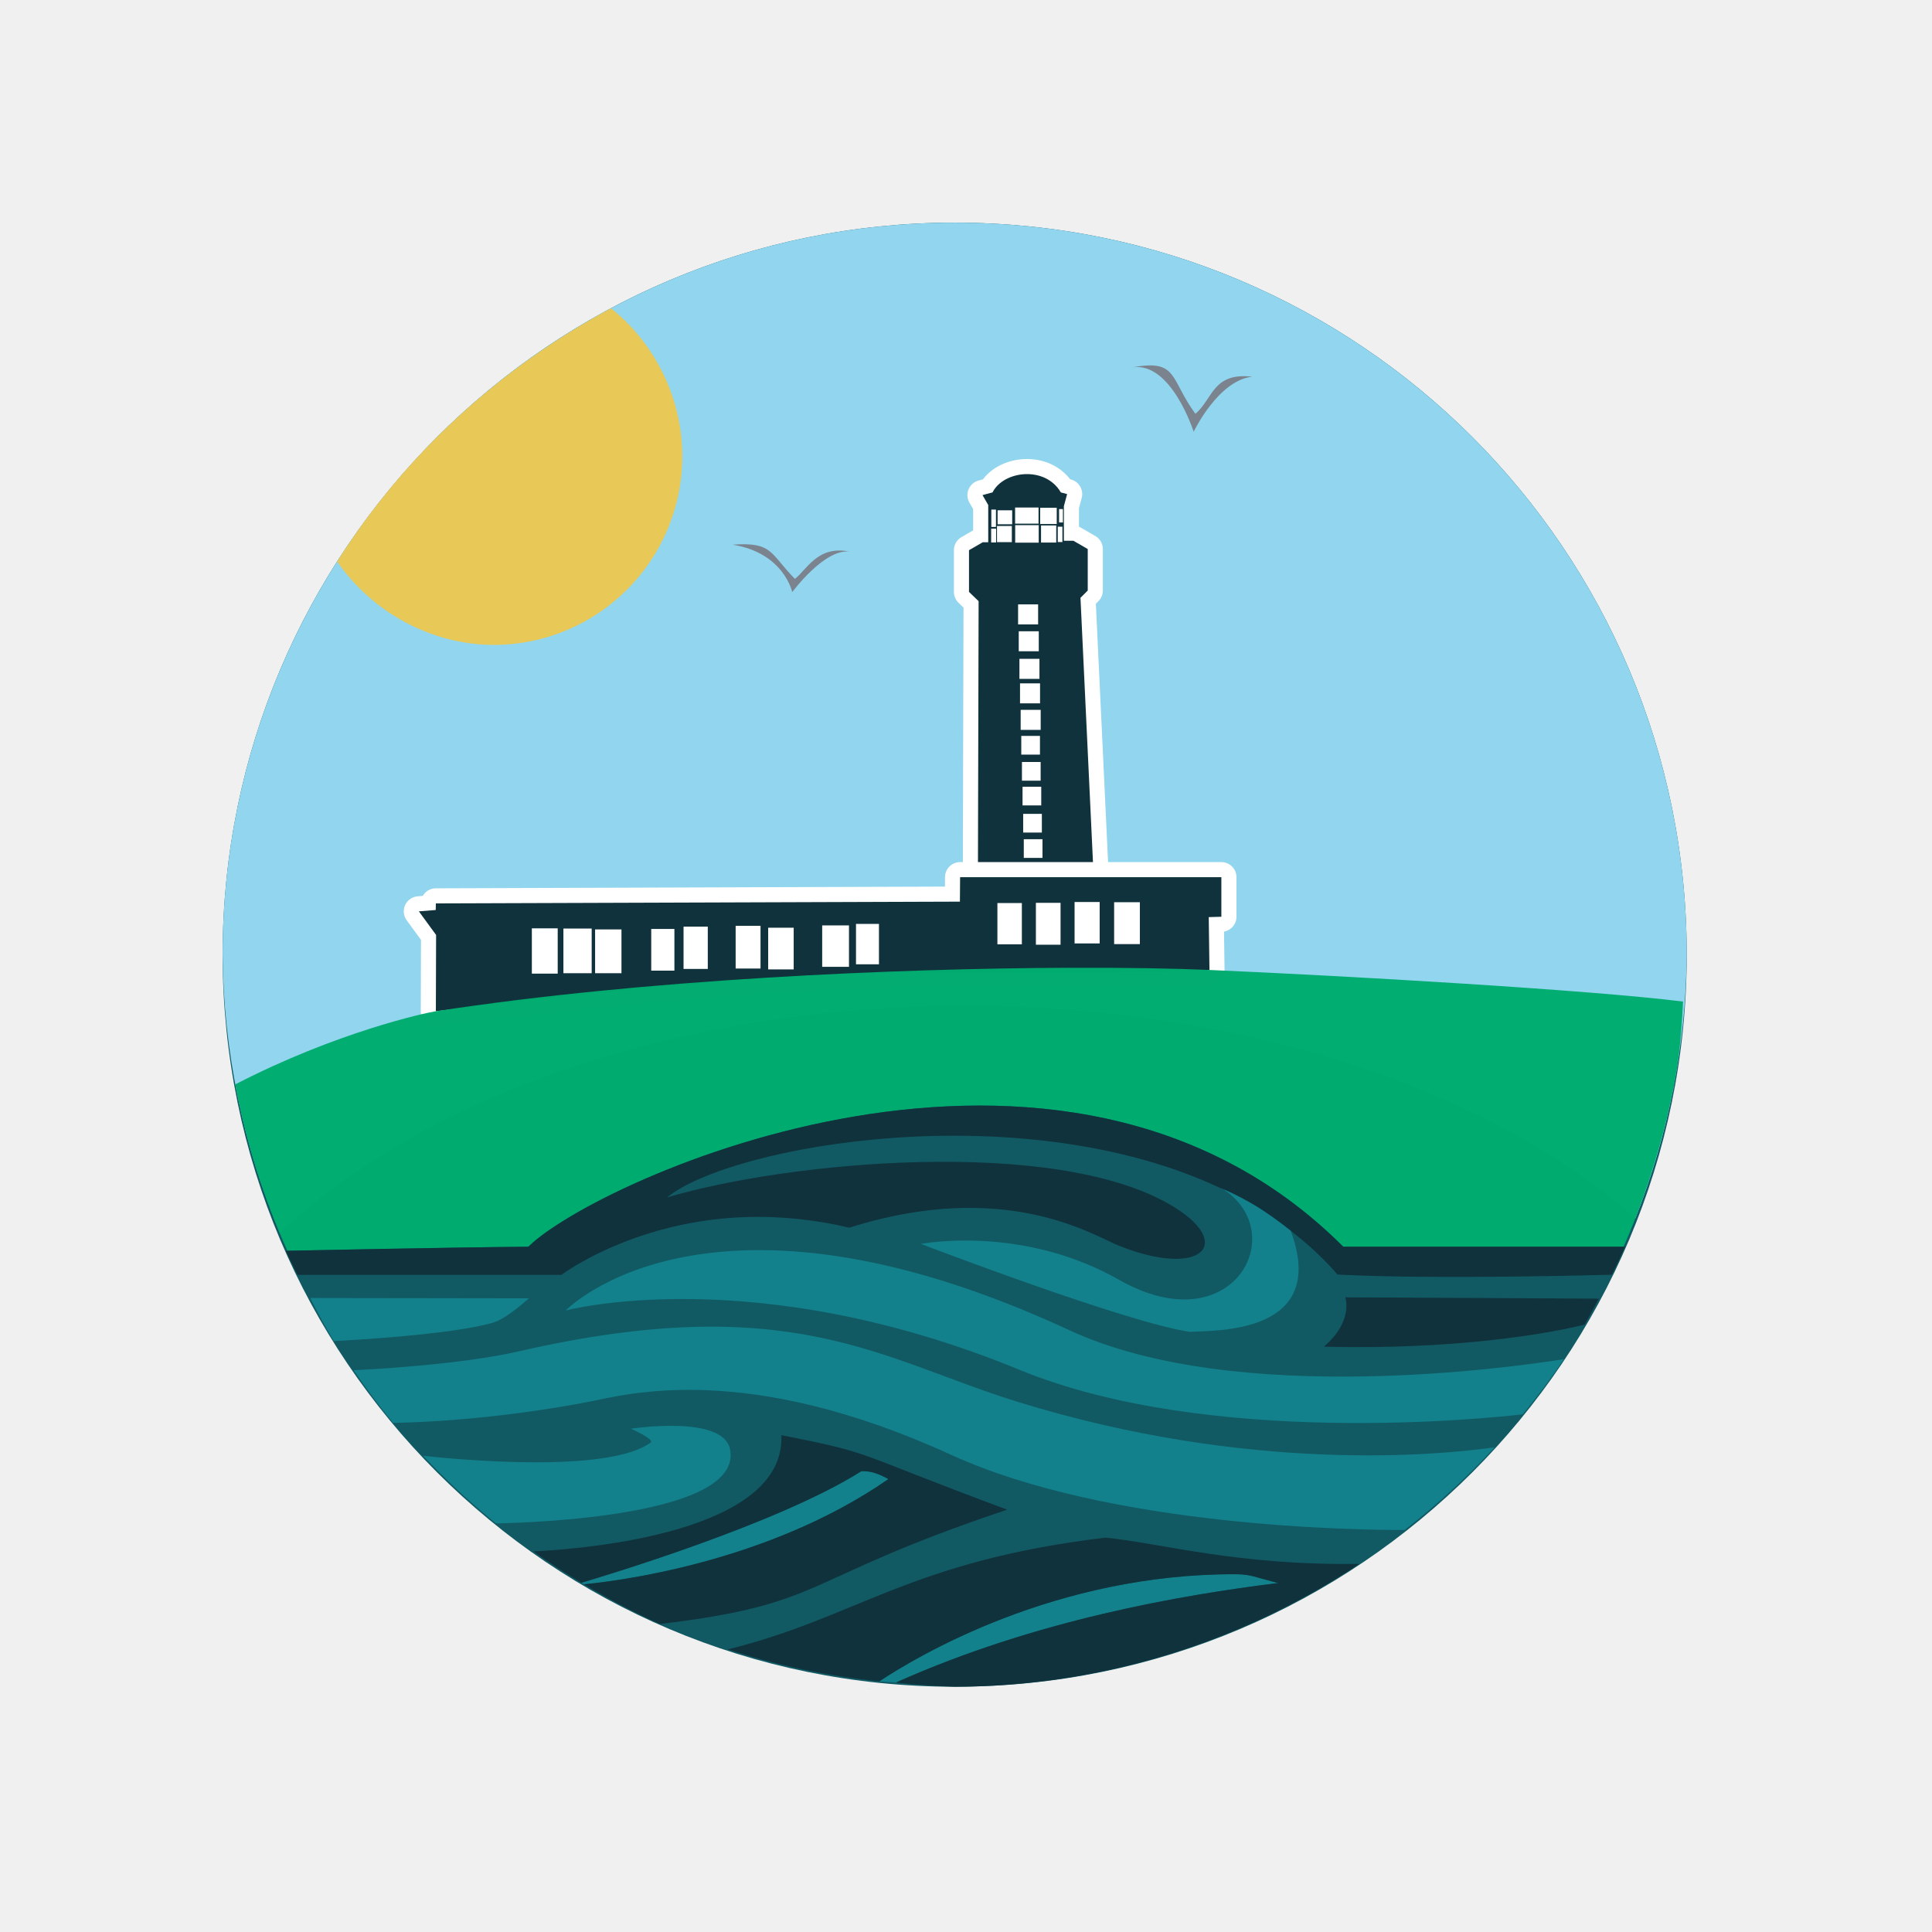
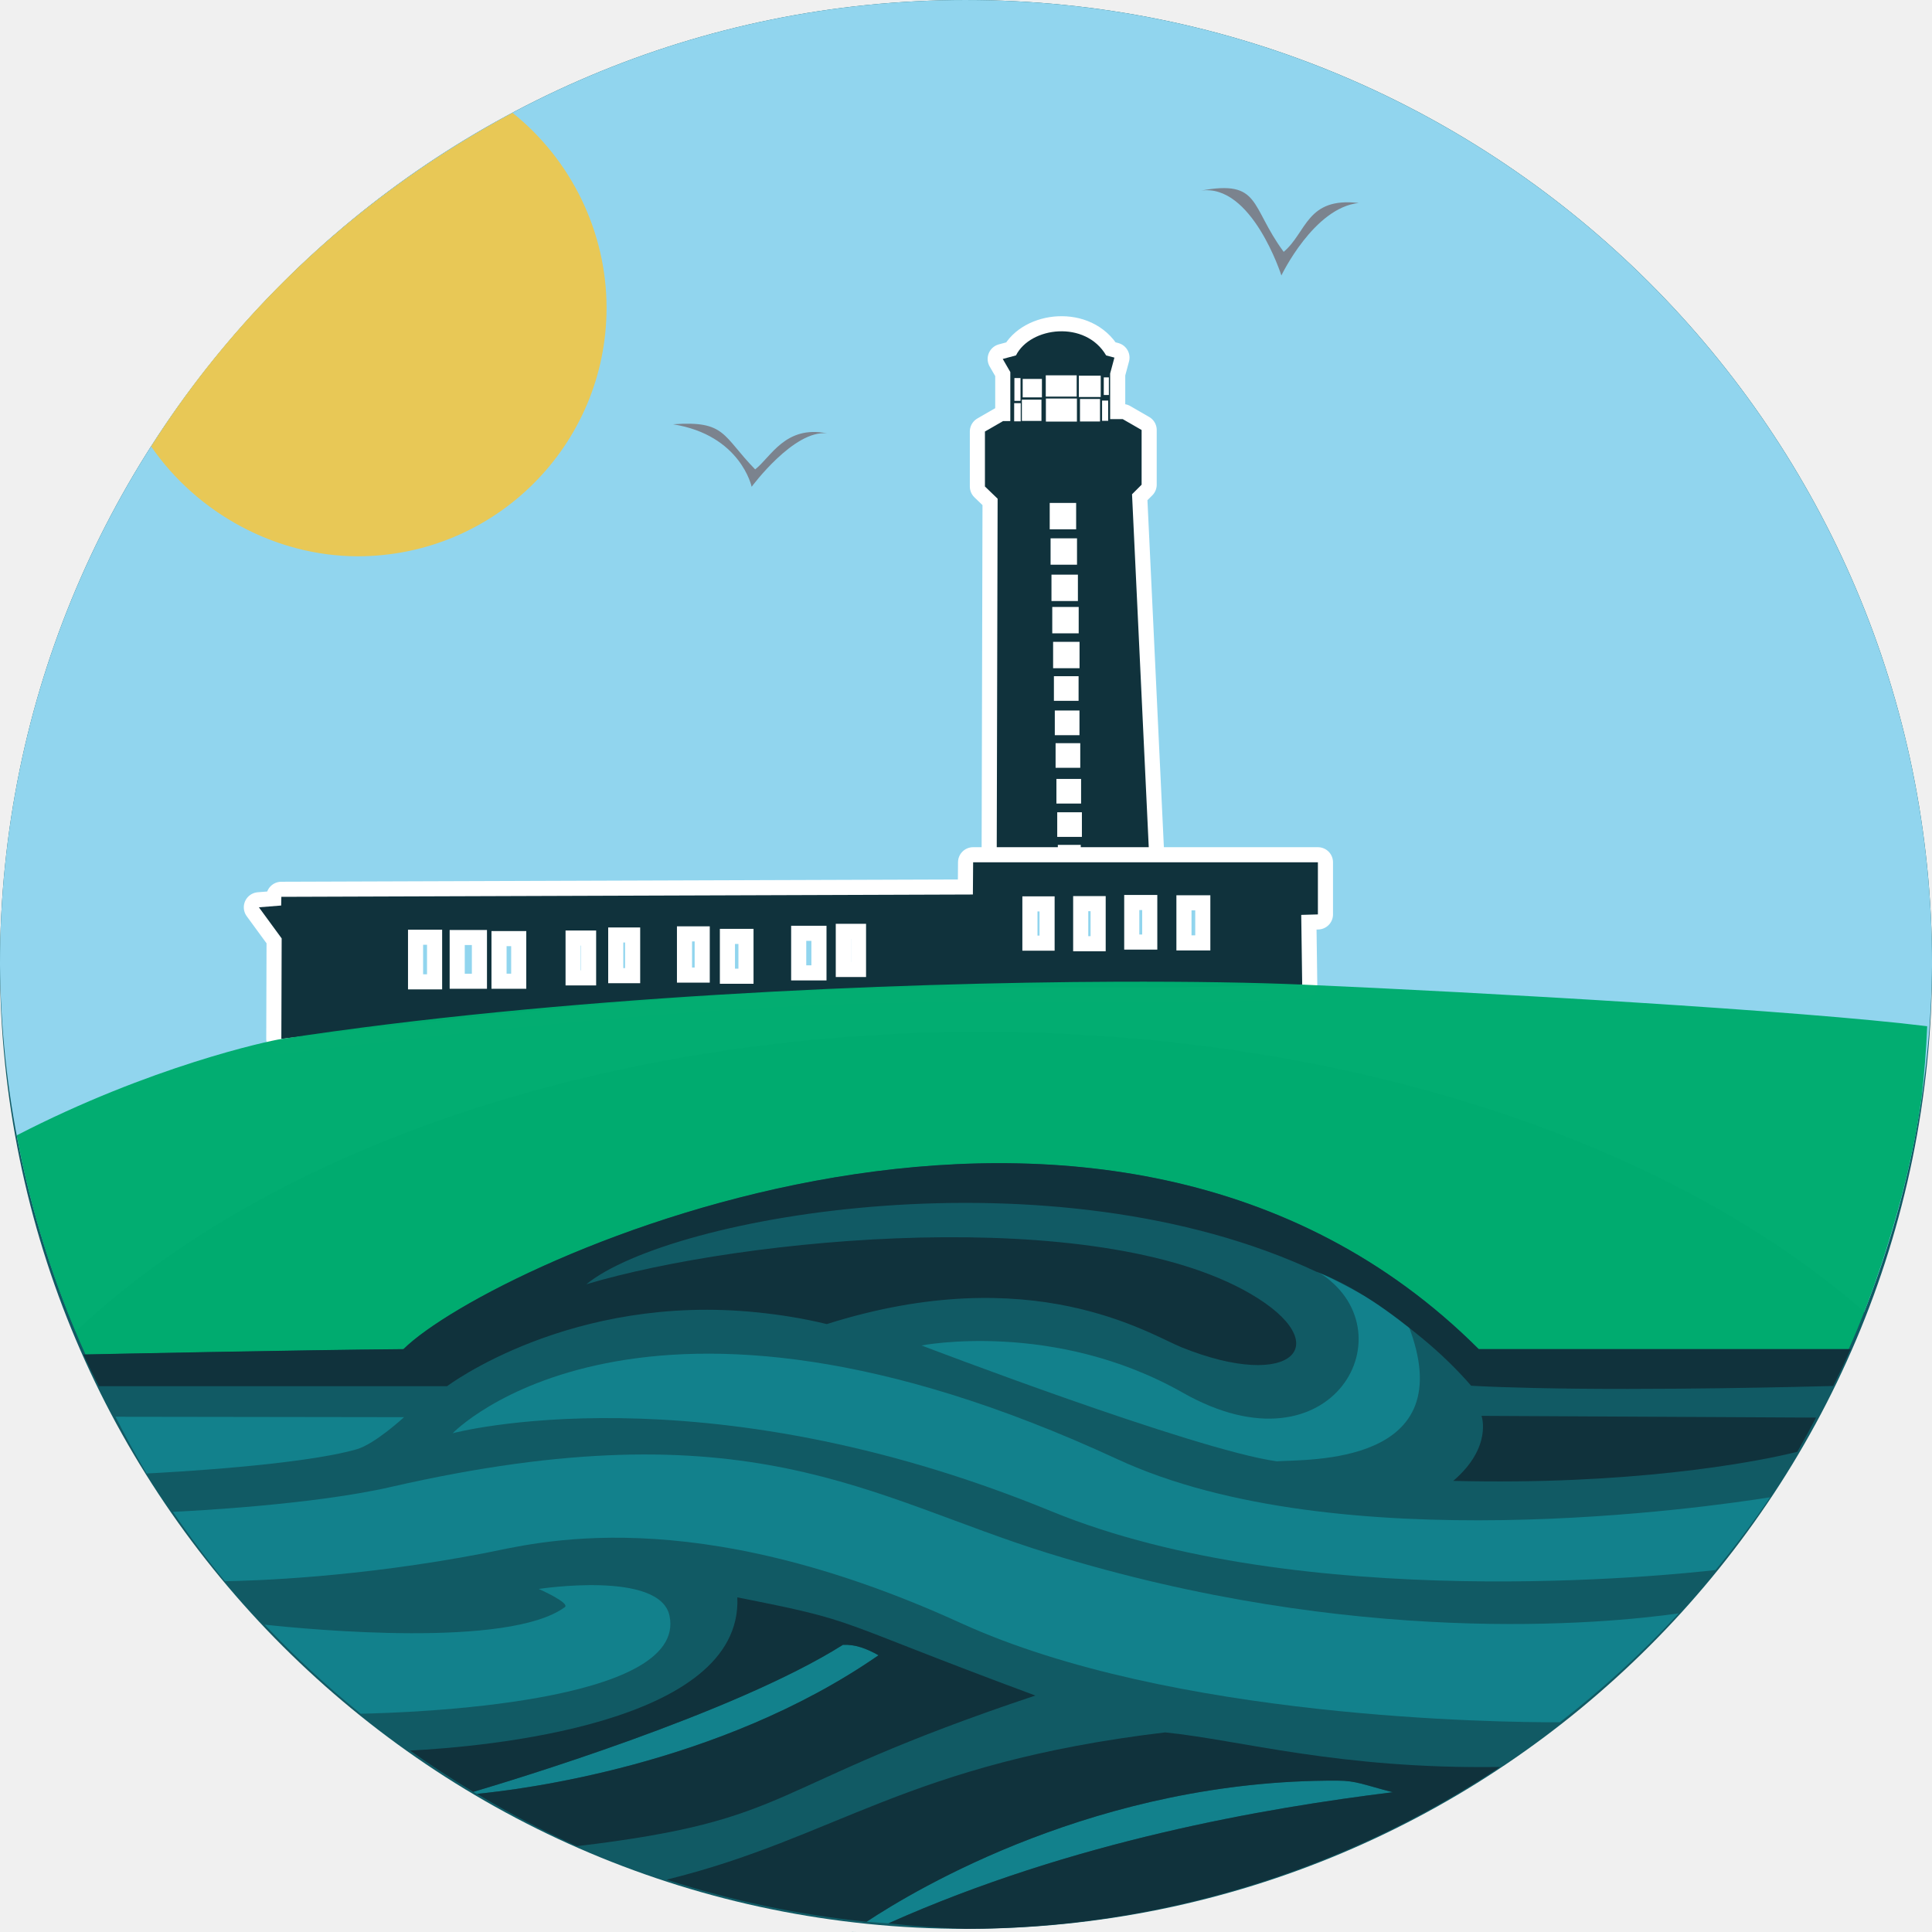
- <svg xmlns="http://www.w3.org/2000/svg" width="1024" height="1024" viewBox="0 0 270.933 270.933" version="1.1" id="svg1" xml:space="preserve">
-   <defs id="defs1" />
-   <g id="layer1">
-     <circle style="display:inline;fill:#115a64;fill-opacity:1;stroke:none;stroke-width:4.233;stroke-linejoin:round;stroke-dasharray:none;paint-order:stroke fill markers" id="path177" cx="133.879" cy="133.879" r="102.658" />
-     <path d="M 133.879,31.221 A 102.658,102.658 0 0 0 31.221,133.879 a 102.658,102.658 0 0 0 8.068,39.071 114.124,69.036 0 0 1 96.163,-31.885 114.124,69.036 0 0 1 93.883,29.795 102.658,102.658 0 0 0 7.202,-36.98 A 102.658,102.658 0 0 0 133.879,31.221 Z" style="display:inline;fill:#91d5ee;stroke-width:0.529;stroke-linejoin:round;paint-order:stroke fill markers" id="path168" />
-     <g id="g78" style="stroke-width:0.706" transform="matrix(1.415807,0,0,1.415807,-50.49472,-52.21242)">
-       <path id="rect109" style="display:inline;fill:#10323c;fill-opacity:1;stroke:#ffffff;stroke-width:2.99;stroke-linejoin:round;stroke-dasharray:none;stroke-opacity:1;paint-order:stroke fill markers" d="m 137.178,83.842 c -1.362,0.065 -2.665,0.732 -3.203,1.808 l -0.994,0.267 0.568,0.984 v 3.686 h -0.542 l -1.363,0.787 v 4.133 l 0.952,0.918 -0.068,26.971 5.417,-0.032 h -0.829 v -0.913 h 1.72 v 0.908 l 5.137,-0.03 -1.288,-27.239 0.719,-0.719 v -4.111 l -1.421,-0.821 h -0.941 v -3.429 l 0.32,-1.193 -0.621,-0.166 c -0.779,-1.335 -2.202,-1.873 -3.564,-1.808 z m 1.658,39.517 -0.891,0.005 h 0.891 z m -2.626,-36.211 h 2.321 v 1.599 h -2.321 z m 2.483,0.026 h 1.641 v 1.607 h -1.641 z m 1.871,0.128 h 0.382 v 1.326 h -0.382 z m -6.709,0.051 h 0.459 v 1.718 h -0.459 z m 0.621,0.068 h 1.445 v 1.386 h -1.445 z m 1.743,1.471 h 2.33 v 1.735 h -2.33 z m 2.56,0.034 h 1.505 v 1.692 h -1.505 z m -4.363,0.051 h 1.471 v 1.598 h -1.471 z m 6.02,0.068 h 0.459 v 1.522 h -0.459 z m -6.598,0.195 h 0.493 v 1.369 h -0.493 z m 2.668,7.504 h 1.984 v 1.984 h -1.984 z m 0.065,2.66 h 1.984 v 1.984 h -1.984 z m 0.067,2.731 h 1.984 v 1.984 h -1.984 z m 0.059,2.428 h 1.984 v 1.984 h -1.984 z m 0.064,2.624 h 1.984 v 1.984 h -1.984 z m 0.06,2.582 h 1.852 v 1.852 h -1.852 z m 0.067,2.582 h 1.852 v 1.852 h -1.852 z m 0.059,2.453 h 1.852 v 1.852 h -1.852 z m 0.062,2.688 h 1.852 v 1.852 h -1.852 z m 0.061,2.509 h 1.852 v 1.852 h -1.852 z" />
-       <path id="rect96" style="display:inline;fill:#10323c;fill-opacity:1;stroke:#ffffff;stroke-width:2.99;stroke-linejoin:round;stroke-dasharray:none;stroke-opacity:1;paint-order:stroke fill markers" d="m 130.762,123.762 -0.019,2.423 -51.906,0.175 -0.014,0.653 -1.67,0.134 1.708,2.339 -0.024,7.552 c 46.239,-5.618 49.586,-3.202 76.624,-4.089 l -0.072,-5.231 1.251,-0.036 v -3.92 z m 11.339,2.458 h 2.485 v 4.107 h -2.485 z m 3.918,0.021 h 2.548 v 4.149 h -2.548 z m -7.75,0.063 h 2.443 v 4.149 h -2.443 z m -3.812,0.021 h 2.422 v 4.086 h -2.422 z m -14.006,2.064 h 2.274 v 4.002 h -2.274 z m -3.349,0.147 h 2.654 v 4.107 h -2.654 z m -8.572,0.042 h 2.464 v 4.233 h -2.464 z m -5.16,0.084 h 2.401 v 4.191 h -2.401 z m 8.382,0.105 h 2.527 v 4.128 h -2.527 z m -23.408,0.064 h 2.562 v 4.486 h -2.562 z m 3.126,0.02 h 2.801 v 4.422 h -2.801 z m 8.699,0.042 h 2.295 v 4.128 h -2.295 z m -5.56,0.042 h 2.612 v 4.338 h -2.612 z" />
+ <svg xmlns="http://www.w3.org/2000/svg" width="1024" height="1024" version="1.1" viewBox="0 0 270.93 270.93">
+   <g transform="matrix(1.3196 0 0 1.3174 -41.199 -41.13)" style="stroke-width:.758">
+     <circle cx="133.88" cy="133.88" r="102.66" style="fill:#115a64;paint-order:stroke fill markers" />
+     <path d="m133.88 31.221a102.66 102.66 0 0 0-102.66 102.66 102.66 102.66 0 0 0 8.068 39.071 114.12 69.036 0 0 1 96.163-31.885 114.12 69.036 0 0 1 93.883 29.795 102.66 102.66 0 0 0 7.202-36.98 102.66 102.66 0 0 0-102.66-102.66z" style="fill:#91d5ee;paint-order:stroke fill markers;stroke-linejoin:round;stroke-width:.401" />
+     <g transform="matrix(1.4158 0 0 1.4158 -50.495 -52.212)" style="stroke-width:.536">
+       <path d="m137.18 83.842c-1.362 0.065-2.665 0.732-3.203 1.808l-0.994 0.267 0.568 0.984v3.686h-0.542l-1.363 0.787v4.133l0.952 0.918-0.068 26.971 5.417-0.032h-0.829v-0.913h1.72v0.908l5.137-0.03-1.288-27.239 0.719-0.719v-4.111l-1.421-0.821h-0.941v-3.429l0.32-1.193-0.621-0.166c-0.779-1.335-2.202-1.873-3.564-1.808zm1.658 39.517-0.891 5e-3h0.891zm-2.626-36.211h2.321v1.599h-2.321zm2.483 0.026h1.641v1.607h-1.641zm1.871 0.128h0.382v1.326h-0.382zm-6.709 0.051h0.459v1.718h-0.459zm0.621 0.068h1.445v1.386h-1.445zm1.743 1.471h2.33v1.735h-2.33zm2.559 0.034h1.505v1.692h-1.505zm-4.362 0.051h1.471v1.598h-1.471zm6.02 0.068h0.459v1.522h-0.459zm-6.598 0.195h0.493v1.369h-0.493zm2.668 7.504h1.984v1.984h-1.984zm0.065 2.66h1.984v1.984h-1.984zm0.067 2.731h1.984v1.984h-1.984zm0.059 2.428h1.984v1.984h-1.984zm0.064 2.624h1.984v1.984h-1.984zm0.06 2.582h1.852v1.852h-1.852zm0.067 2.582h1.852v1.852h-1.852zm0.059 2.453h1.852v1.852h-1.852zm0.062 2.688h1.852v1.852h-1.852zm0.061 2.509h1.852v1.852h-1.852z" style="fill:#10323c;paint-order:stroke fill markers;stroke-linejoin:round;stroke-width:2.268;stroke:#fff" />
+       <path d="m130.76 123.76-0.019 2.423-51.906 0.175-0.014 0.653-1.67 0.134 1.708 2.339-0.024 7.552c46.239-5.618 49.586-3.202 76.624-4.089l-0.072-5.231 1.251-0.036v-3.92zm11.339 2.458h2.485v4.107h-2.485zm3.918 0.021h2.548v4.149h-2.548zm-7.75 0.063h2.443v4.149h-2.443zm-3.812 0.021h2.422v4.085h-2.422zm-14.006 2.064h2.274v4.002h-2.274zm-3.349 0.147h2.654v4.107h-2.654zm-8.572 0.042h2.464v4.233h-2.464zm-5.16 0.084h2.401v4.191h-2.401zm8.382 0.105h2.527v4.128h-2.527zm-23.408 0.064h2.562v4.486h-2.562zm3.126 0.02h2.801v4.423h-2.801zm8.699 0.042h2.296v4.128h-2.296zm-5.56 0.042h2.612v4.338h-2.612z" style="fill:#10323c;paint-order:stroke fill markers;stroke-linejoin:round;stroke-width:2.268;stroke:#fff" />
    </g>
-     <g id="g79" transform="matrix(1.415807,0,0,1.415807,-50.49472,-52.21242)" style="stroke-width:0.706">
-       <path id="path157" style="display:inline;fill:#00ac6f;fill-opacity:0.988;stroke-width:0.187" d="m 141.517,132.735 c -17.015,0.068 -41.908,1.115 -62.68,4.304 -1.037,0.159 -9.838,2.062 -19.867,7.247 a 72.509,72.509 0 0 0 5.161,16.48 c 1.499,-0.031 16.012,-0.333 23.869,-0.4 6.624,-6.568 52.832,-27.875 80.712,0 h 27.761 c 0.685,-1.513 2.124,-4.965 3.447,-9.582 a 72.509,72.509 0 0 0 1.568,-6.53 c 0.172,-0.902 0.315,-1.848 0.457,-2.795 a 72.509,72.509 0 0 0 0.423,-5.377 c -9.388,-1.167 -33.078,-2.528 -46.908,-3.131 -3.476,-0.152 -8.272,-0.238 -13.944,-0.215 z" />
+     <g transform="matrix(1.4158 0 0 1.4158 -50.495 -52.212)" style="stroke-width:.536">
+       <path d="m141.52 132.74c-17.015 0.068-41.908 1.115-62.68 4.304-1.037 0.159-9.838 2.062-19.867 7.247a72.509 72.509 0 0 0 5.161 16.48c1.499-0.031 16.012-0.333 23.869-0.4 6.624-6.568 52.832-27.875 80.712 0h27.761c0.685-1.513 2.124-4.965 3.447-9.582a72.509 72.509 0 0 0 1.568-6.53c0.172-0.902 0.315-1.848 0.457-2.795a72.509 72.509 0 0 0 0.423-5.377c-9.388-1.167-33.078-2.528-46.908-3.131-3.476-0.152-8.272-0.238-13.944-0.215z" style="fill-opacity:.988;fill:#00ac6f;stroke-width:.142" />
    </g>
-     <g id="g80" style="display:inline">
-       <path d="m 171.27,166.599 c 9.967,6.086 1.709,21.994 -14.344,12.873 -13.711,-7.791 -27.774,-5.032 -27.774,-5.032 0,0 28.903,11.08 37.739,12.333 3.169,-0.24 19.871,0.538 13.963,-14.558 -2.93,-2.222 -6.21,-4.022 -9.585,-5.615 z" style="fill:#12818c;stroke-width:0.265" id="path65" />
-       <path d="m 46.799,188.066 c 2.306,-0.119 16.398,-0.877 22.325,-2.579 1.949,-0.56 5.033,-3.417 5.033,-3.417 l -30.657,-0.044 a 102.658,102.658 0 0 0 3.298,6.04 z" style="fill:#12818c;stroke-width:0.265" id="path62" />
-       <path d="m 69.553,213.635 c 4.936,-0.098 34.755,-1.03 32.818,-10.417 -1.004,-4.863 -13.899,-2.863 -13.899,-2.863 0,0 3.379,1.493 2.77,1.939 -5.973,4.378 -26.935,2.395 -31.897,1.862 a 102.658,102.658 0 0 0 10.208,9.478 z" style="fill:#12818c;stroke-width:0.265" id="path59" />
-       <path d="m 81.912,222.171 c 4.381,-0.424 25.703,-2.966 42.669,-14.751 -1.296,-0.726 -2.473,-1.169 -3.786,-1.108 -11.596,7.329 -35.639,14.571 -39.274,15.646 a 102.658,102.658 0 0 0 0.391,0.213 z" style="fill:#12818c;stroke-width:0.265" id="path56" />
-       <path d="m 92.528,227.744 c 23.692,-2.826 19.321,-6.209 48.72,-16.035 -22.362,-8.309 -18.283,-7.805 -31.671,-10.448 0.59,13.581 -27.09,15.914 -34.776,16.303 a 102.658,102.658 0 0 0 6.721,4.395 c 3.635,-1.075 27.677,-8.317 39.274,-15.646 1.314,-0.06 2.49,0.382 3.786,1.108 -16.966,11.785 -38.288,14.327 -42.669,14.751 a 102.658,102.658 0 0 0 10.616,5.573 z" style="fill:#10323c;stroke-width:0.265" id="path54" />
-       <path d="m 121.766,236.829 c -1.1e-4,8e-5 -0.012,0.009 -0.012,0.009 0,0 0.342,0.02 0.51,0.044 -0.161,-0.02 -0.338,-0.032 -0.497,-0.053 z" style="fill:#12818c;stroke-width:0.265" id="path52" />
-       <path d="m 125.641,235.948 c 19.636,-8.783 39.965,-12.263 53.583,-13.953 -3.154,-0.815 -3.871,-1.225 -5.871,-1.234 -25.331,-0.112 -44.754,11.516 -50.039,15.02 a 102.658,102.658 0 0 0 2.327,0.166 z" style="fill:#12818c;stroke-width:0.265" id="path50" />
-       <path d="m 190.626,219.309 c -17.238,0.24 -27.54,-2.866 -35.599,-3.682 -27.516,3.3 -34.824,11.195 -52.962,15.674 a 102.658,102.658 0 0 0 21.25,4.481 c 5.286,-3.504 24.708,-15.132 50.039,-15.02 2,0.009 2.717,0.418 5.871,1.234 -13.619,1.69 -33.947,5.17 -53.583,13.953 a 102.658,102.658 0 0 0 8.238,0.589 102.658,102.658 0 0 0 56.747,-17.229 z" style="fill:#10323c;stroke-width:0.265" id="path48" />
-       <path d="m 209.608,202.961 c -7.895,1.113 -34.475,3.682 -66.989,-6.403 -19.017,-5.899 -31.738,-15.801 -69.873,-7.053 -8.25,1.893 -21.021,2.545 -23.153,2.648 a 102.658,102.658 0 0 0 5.527,7.384 c 3.031,-0.047 14.073,-0.381 27.551,-2.98 5.233,-1.009 21.854,-5.738 50.674,7.445 22.331,10.214 57.298,10.565 63.63,10.552 a 102.658,102.658 0 0 0 12.631,-11.594 z" style="fill:#12818c;stroke-width:0.265" id="path45" />
-       <path d="m 219.331,190.596 c -6.54,1.043 -45.992,6.789 -69.354,-4.047 -50.785,-23.556 -70.648,-2.77 -70.648,-2.77 0,0 26.276,-7.046 63.629,8.312 26.659,10.961 66.096,6.765 70.577,6.248 a 102.658,102.658 0 0 0 5.796,-7.742 z" style="fill:#12818c;stroke-width:0.265" id="path43" />
-       <path style="fill:#10323c;stroke-width:0.265" d="m 224.207,182.117 -35.55,-0.186 c 0,0 1.198,3.32 -3.004,6.922 18.512,0.464 31.6,-1.855 36.567,-3.098 a 102.658,102.658 0 0 0 1.986,-3.638 z" id="path165" />
-       <path style="fill:#10323c;stroke-width:0.265" d="m 227.674,174.834 c -0.565,1.325 -1.173,2.628 -1.793,3.927 0.013,-3.5e-4 0.148,-0.003 0.16,-0.003 0.644,-1.295 1.261,-2.603 1.85,-3.924 z m 0,0 h -39.305 c -39.472,-39.466 -104.894,-9.299 -114.272,0 -11.143,0.094 -31.773,0.524 -33.838,0.567 0.496,1.134 0.997,2.265 1.534,3.38 h 36.941 c 0,0 13.125,-9.93 33.046,-7.849 7.69,-1.65 15.757,-2.872 24.029,-3.364 9.308,-0.553 18.837,-0.219 28.276,1.36 -16.414,-9.545 -53.697,-6.031 -70.55,-1 8.972,-7.322 49.643,-14.52 77.67,-1.287 -0.023,-0.014 -0.038,-0.032 -0.061,-0.045 4.239,1.656 7.834,4.299 11.296,7.148 3.972,1.457 7.888,3.188 11.72,5.226 12.816,0.293 29.638,-0.151 31.723,-0.208 0.62,-1.298 1.228,-2.602 1.793,-3.927 z m -33.515,4.135 c -3.833,-2.038 -7.748,-3.769 -11.72,-5.226 1.83,1.519 3.551,3.17 5.123,4.988 1.962,0.112 4.231,0.184 6.597,0.238 z m -30.074,-10.042 c -9.439,-1.578 -18.968,-1.913 -28.276,-1.36 -8.272,0.492 -16.339,1.714 -24.029,3.364 2.352,0.246 4.777,0.621 7.309,1.239 21.85,-6.925 34.263,1.082 37.69,2.467 11.799,4.766 16.59,-0.311 7.307,-5.709 z M 41.793,178.78 c -0.537,-1.115 -1.037,-2.246 -1.534,-3.38 -0.014,2.9e-4 -0.167,0.003 -0.179,0.004 0.529,1.135 1.079,2.261 1.65,3.376 z" id="path158" />
+     <g style="stroke-width:.758">
+       <path d="m171.27 166.6c9.967 6.086 1.709 21.994-14.344 12.873-13.711-7.791-27.774-5.032-27.774-5.032s28.903 11.08 37.739 12.333c3.169-0.24 19.871 0.538 13.963-14.558-2.93-2.222-6.21-4.022-9.585-5.615z" style="fill:#12818c;stroke-width:.201" />
+       <path d="m46.799 188.07c2.306-0.119 16.398-0.877 22.325-2.579 1.949-0.56 5.033-3.417 5.033-3.417l-30.657-0.044a102.66 102.66 0 0 0 3.298 6.04z" style="fill:#12818c;stroke-width:.201" />
+       <path d="m69.553 213.64c4.936-0.098 34.755-1.03 32.818-10.417-1.004-4.863-13.899-2.863-13.899-2.863s3.379 1.493 2.77 1.939c-5.973 4.378-26.935 2.395-31.897 1.862a102.66 102.66 0 0 0 10.208 9.479z" style="fill:#12818c;stroke-width:.201" />
+       <path d="m81.912 222.17c4.381-0.424 25.703-2.966 42.669-14.751-1.296-0.726-2.473-1.169-3.786-1.109-11.596 7.329-35.639 14.571-39.274 15.646a102.66 102.66 0 0 0 0.391 0.213z" style="fill:#12818c;stroke-width:.201" />
+       <path d="m92.528 227.74c23.692-2.826 19.321-6.209 48.72-16.035-22.362-8.309-18.283-7.805-31.671-10.448 0.59 13.581-27.09 15.914-34.776 16.303a102.66 102.66 0 0 0 6.721 4.395c3.635-1.075 27.677-8.317 39.274-15.646 1.314-0.06 2.49 0.382 3.786 1.109-16.966 11.785-38.288 14.327-42.669 14.751a102.66 102.66 0 0 0 10.616 5.573z" style="fill:#10323c;stroke-width:.201" />
+       <path d="m121.77 236.83c-1.1e-4 8e-5 -0.012 9e-3 -0.012 9e-3s0.342 0.02 0.51 0.044c-0.161-0.02-0.338-0.032-0.497-0.053z" style="fill:#12818c;stroke-width:.201" />
+       <path d="m125.64 235.95c19.636-8.783 39.965-12.263 53.583-13.953-3.154-0.815-3.871-1.224-5.871-1.234-25.331-0.112-44.754 11.516-50.039 15.02a102.66 102.66 0 0 0 2.327 0.166z" style="fill:#12818c;stroke-width:.201" />
+       <path d="m190.63 219.31c-17.238 0.24-27.54-2.866-35.599-3.682-27.516 3.3-34.824 11.195-52.962 15.674a102.66 102.66 0 0 0 21.25 4.481c5.286-3.504 24.708-15.132 50.039-15.02 2 9e-3 2.717 0.418 5.871 1.234-13.619 1.69-33.947 5.17-53.583 13.953a102.66 102.66 0 0 0 8.238 0.589 102.66 102.66 0 0 0 56.747-17.229z" style="fill:#10323c;stroke-width:.201" />
+       <path d="m209.61 202.96c-7.894 1.113-34.475 3.683-66.989-6.403-19.017-5.899-31.738-15.801-69.873-7.053-8.25 1.893-21.021 2.545-23.153 2.648a102.66 102.66 0 0 0 5.527 7.384c3.031-0.047 14.073-0.381 27.551-2.98 5.233-1.009 21.854-5.738 50.674 7.444 22.331 10.214 57.298 10.565 63.63 10.552a102.66 102.66 0 0 0 12.631-11.594z" style="fill:#12818c;stroke-width:.201" />
+       <path d="m219.33 190.6c-6.54 1.043-45.992 6.789-69.354-4.047-50.785-23.556-70.648-2.77-70.648-2.77s26.276-7.046 63.629 8.312c26.659 10.961 66.096 6.765 70.577 6.248a102.66 102.66 0 0 0 5.795-7.742z" style="fill:#12818c;stroke-width:.201" />
+       <path d="m224.21 182.12-35.55-0.186s1.198 3.32-3.004 6.922c18.512 0.464 31.6-1.855 36.567-3.098a102.66 102.66 0 0 0 1.986-3.638z" style="fill:#10323c;stroke-width:.201" />
+       <path d="m227.67 174.83c-0.565 1.325-1.173 2.628-1.793 3.927 0.013-3.5e-4 0.148-3e-3 0.16-3e-3 0.644-1.295 1.261-2.603 1.85-3.924zm0 0h-39.305c-39.472-39.466-104.89-9.299-114.27 0-11.143 0.094-31.773 0.524-33.838 0.567 0.496 1.134 0.997 2.265 1.534 3.38h36.941s13.125-9.93 33.046-7.849c7.69-1.65 15.757-2.872 24.029-3.364 9.308-0.553 18.837-0.219 28.276 1.36-16.414-9.545-53.697-6.031-70.55-1 8.972-7.322 49.643-14.52 77.67-1.287-0.023-0.014-0.038-0.032-0.061-0.045 4.239 1.656 7.834 4.299 11.296 7.148 3.972 1.457 7.888 3.188 11.72 5.226 12.816 0.293 29.638-0.151 31.723-0.208 0.62-1.298 1.228-2.602 1.793-3.927zm-33.515 4.135c-3.833-2.038-7.748-3.769-11.72-5.226 1.83 1.519 3.551 3.17 5.123 4.988 1.962 0.112 4.231 0.184 6.597 0.238zm-30.074-10.042c-9.439-1.578-18.968-1.913-28.276-1.36-8.272 0.492-16.339 1.714-24.029 3.364 2.352 0.246 4.777 0.621 7.309 1.239 21.85-6.925 34.263 1.083 37.69 2.466 11.799 4.766 16.59-0.311 7.306-5.709zm-122.29 9.853c-0.537-1.115-1.037-2.246-1.534-3.38-0.014 2.9e-4 -0.167 3e-3 -0.179 4e-3 0.529 1.135 1.079 2.261 1.649 3.376z" style="fill:#10323c;stroke-width:.201" />
    </g>
-     <path style="display:inline;fill:#e8c856;fill-opacity:1;stroke-width:0.529;stroke-linejoin:round;paint-order:stroke fill markers" d="M 85.691,43.233 C 70.069,51.613 56.748,63.757 47.282,78.746 c 4.926,7.153 13.254,11.672 21.939,11.691 14.613,-10e-7 26.458,-11.846 26.458,-26.458 -0.002,-8.029 -3.722,-15.725 -9.988,-20.745 z" id="path176" />
-     <path style="fill:#7b838e;fill-opacity:1;stroke:none;stroke-width:4.233;stroke-linejoin:round;stroke-dasharray:none;paint-order:stroke fill markers" d="m 158.82,51.516 c 5.432,-0.82 8.573,9.026 8.573,9.026 0,0 3.448,-7.224 8.222,-7.714 -5.553,-0.648 -5.498,3.099 -7.977,5.202 -3.601,-4.877 -2.4,-7.708 -8.818,-6.514 z" id="path169" />
-     <path style="fill:#7b838e;fill-opacity:1;stroke:none;stroke-width:4.233;stroke-linejoin:round;stroke-dasharray:none;paint-order:stroke fill markers" d="m 102.74,76.382 c 7.202,1.153 8.358,6.655 8.358,6.655 0,0 4.494,-6.1 8.016,-5.687 -4.446,-0.895 -5.971,2.538 -7.643,3.835 -3.51,-3.596 -3.099,-5.206 -8.731,-4.803 z" id="path169-2" />
+     <path d="m85.691 43.233c-15.622 8.379-28.943 20.524-38.409 35.512 4.926 7.152 13.254 11.672 21.939 11.691 14.613-1e-6 26.458-11.846 26.458-26.458-0.002-8.029-3.722-15.725-9.988-20.745z" style="fill:#e8c856;paint-order:stroke fill markers;stroke-linejoin:round;stroke-width:.401" />
+     <path d="m158.82 51.516c5.432-0.82 8.573 9.026 8.573 9.026s3.448-7.224 8.222-7.714c-5.553-0.648-5.498 3.099-7.977 5.202-3.601-4.877-2.4-7.708-8.818-6.514z" style="fill:#7b838e;paint-order:stroke fill markers" />
+     <path d="m102.74 76.382c7.202 1.153 8.358 6.655 8.358 6.655s4.494-6.1 8.016-5.687c-4.446-0.895-5.971 2.538-7.643 3.835-3.51-3.596-3.099-5.206-8.731-4.803z" style="fill:#7b838e;paint-order:stroke fill markers" />
  </g>
</svg>
